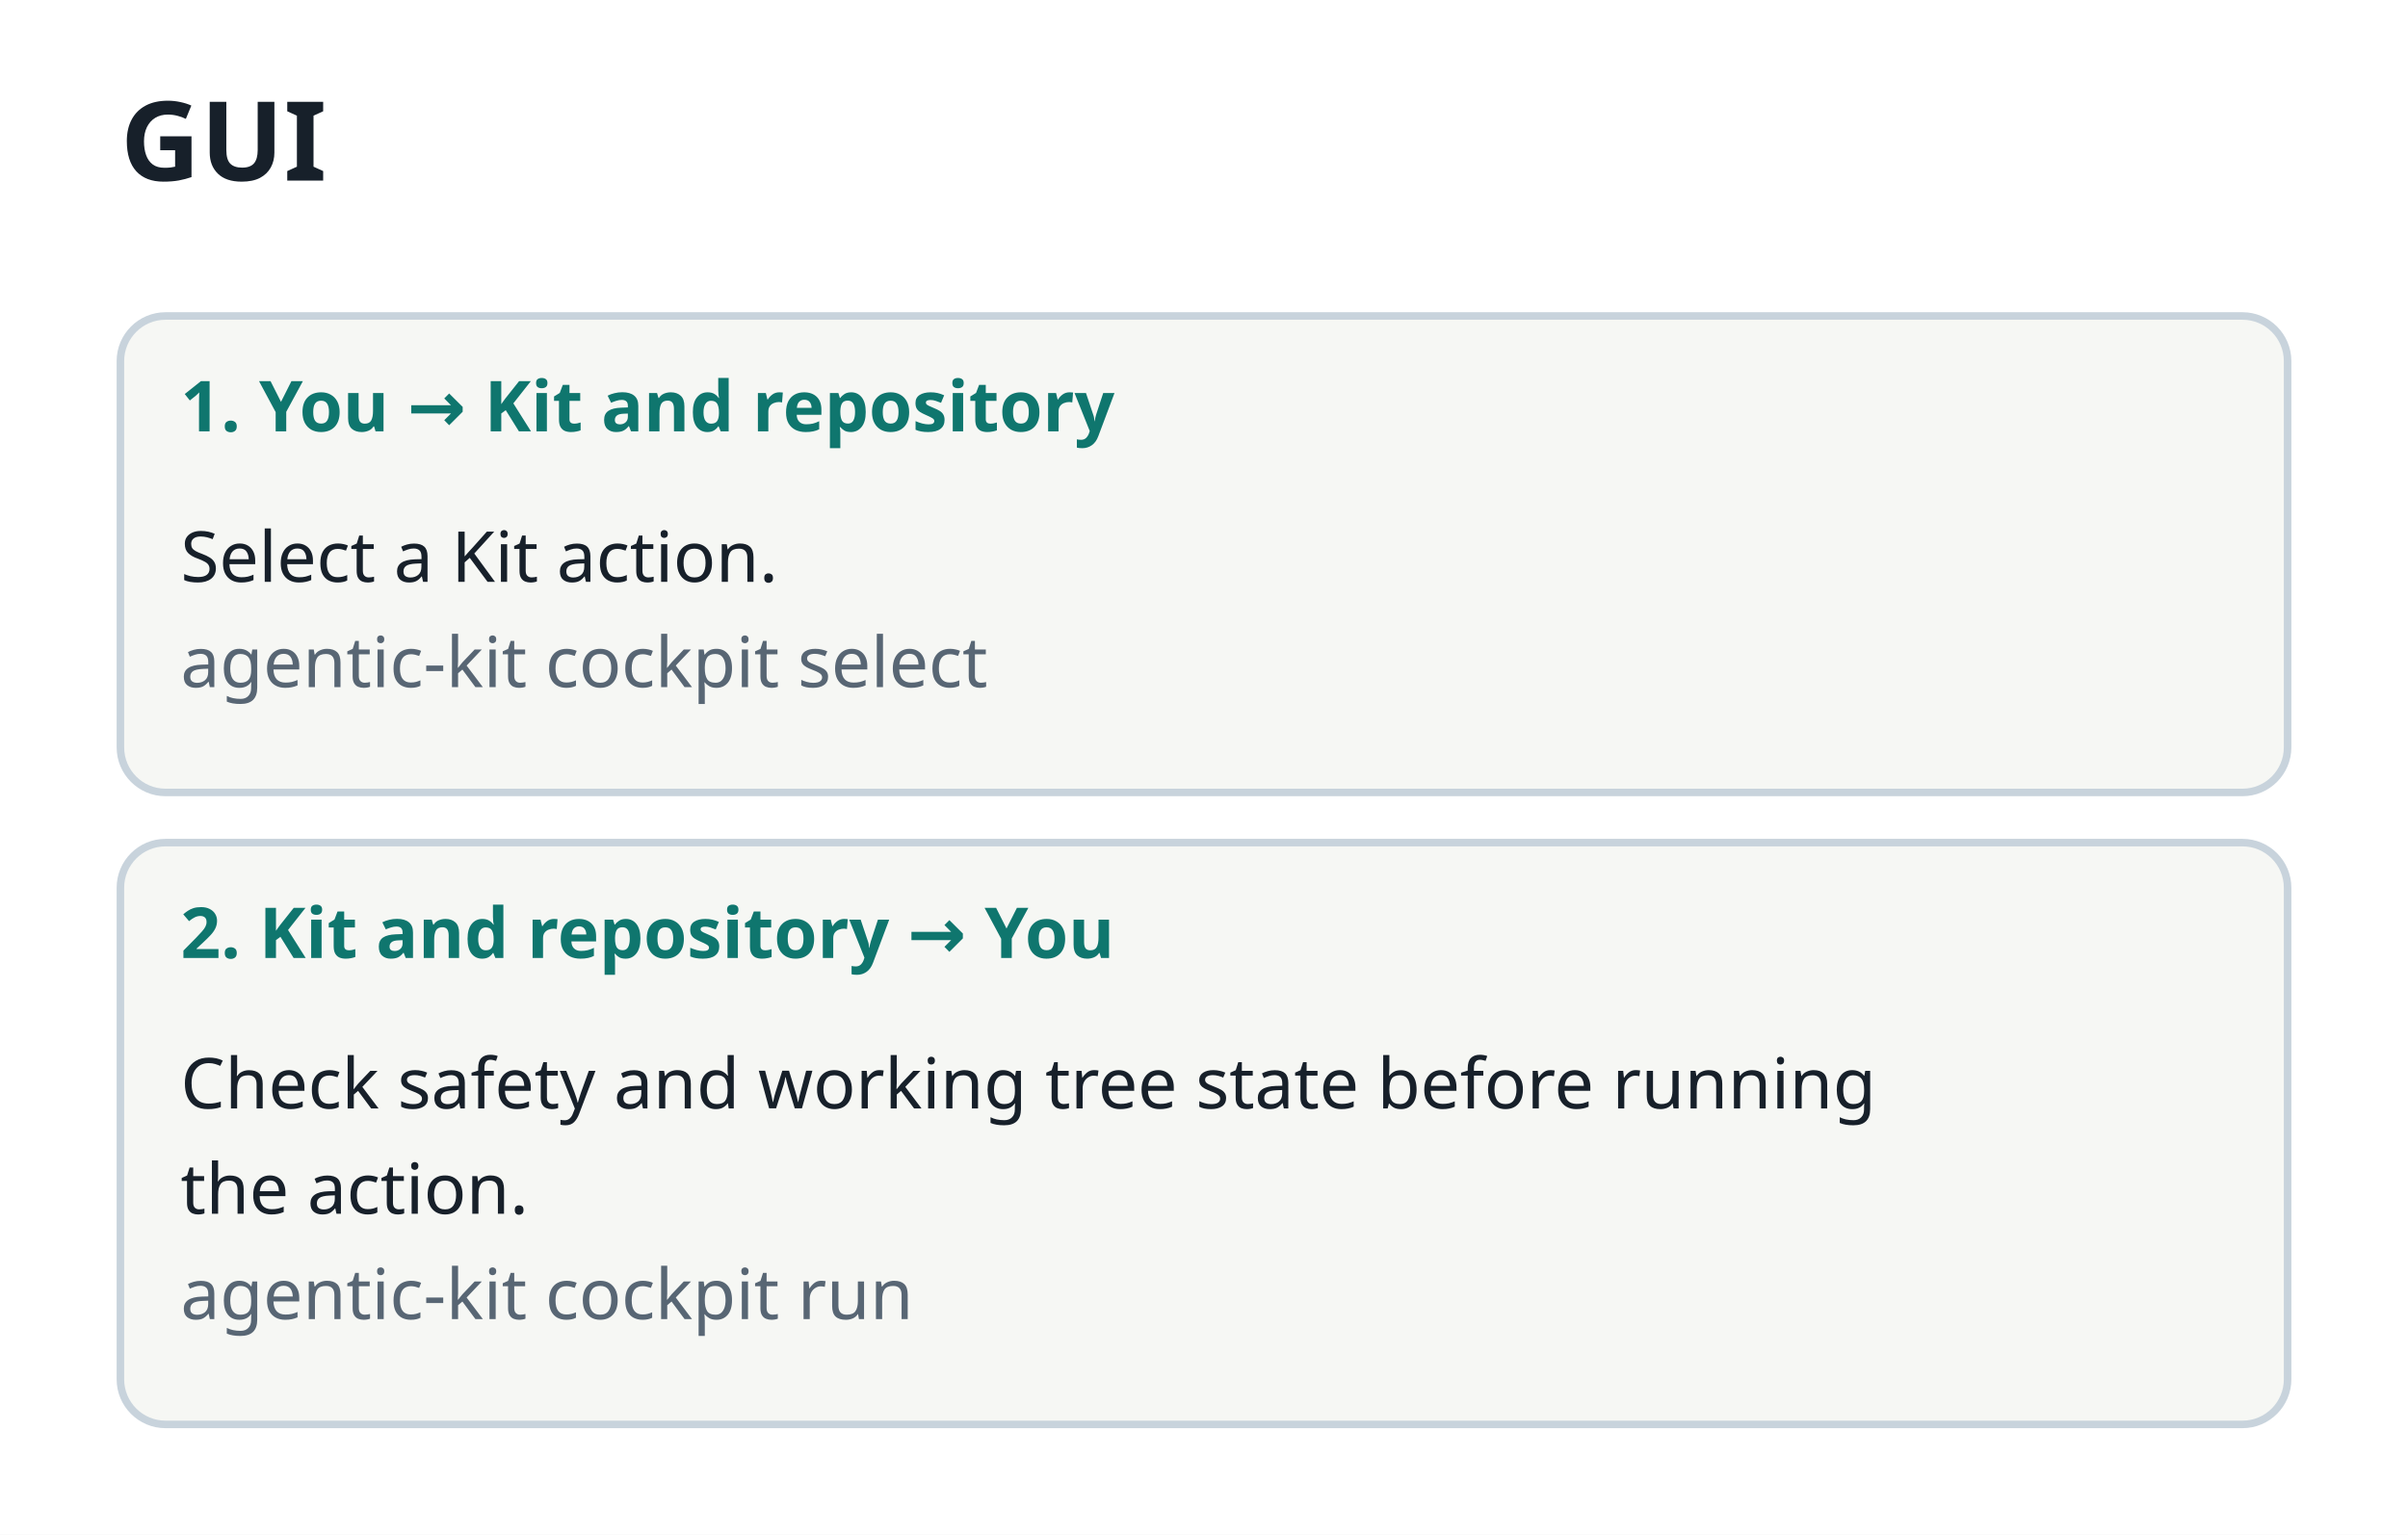
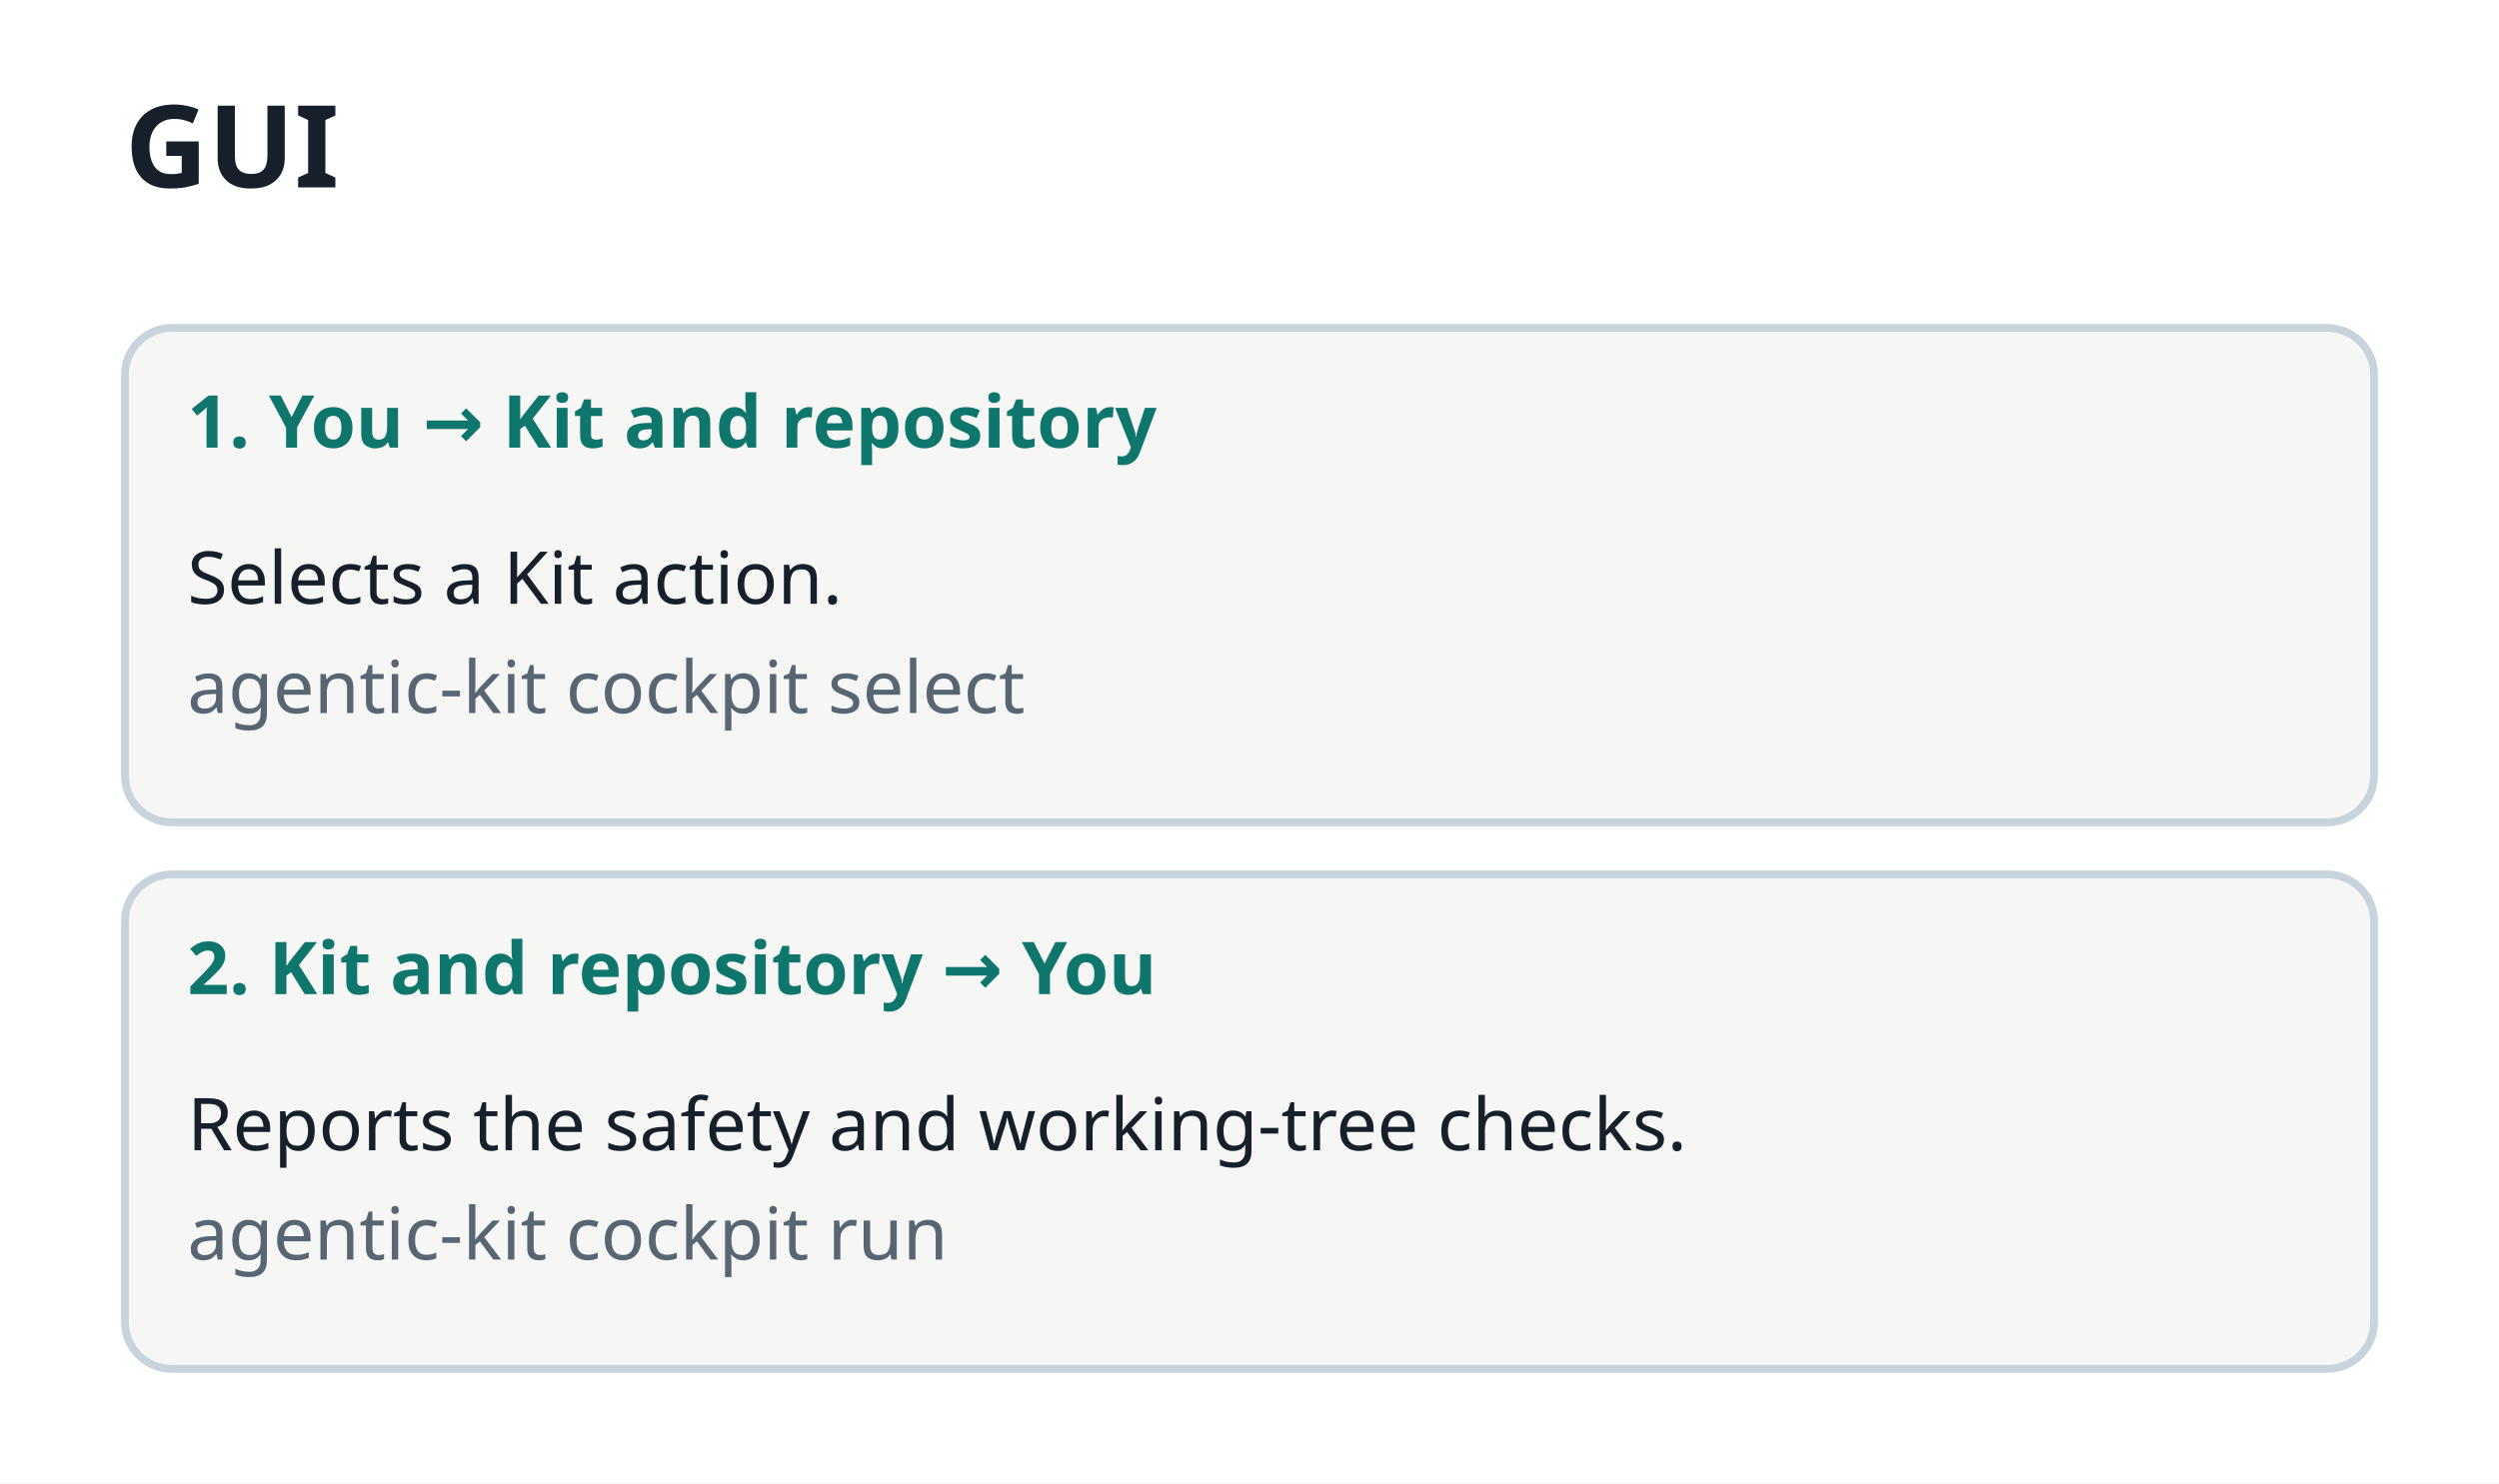
- <svg xmlns="http://www.w3.org/2000/svg" viewBox="0 0 480 306" role="img" aria-labelledby="title desc">
+ <svg xmlns="http://www.w3.org/2000/svg" viewBox="0 0 480 285" role="img" aria-labelledby="title desc">
  <style>.title{font:700 22px sans-serif;fill:#17202a}.head{font:700 16px sans-serif;fill:#17202a}.body{font:14px sans-serif;fill:#17202a}.note{font:14px sans-serif;fill:#586674}.role{font:700 14px sans-serif;fill:#0f766e}</style>
  <defs>
    <marker id="arrow" viewBox="0 0 10 10" refX="9" refY="5" markerWidth="7" markerHeight="7" orient="auto">
      <path d="M1 1L9 5L1 9z" fill="#0f766e" />
    </marker>
  </defs>
-   <rect width="480" height="306" fill="#fff" />
+   <rect width="480" height="285" fill="#fff" />
  <text x="24" y="36" class="title" data-source="GUI">GUI</text>
  <rect x="24" y="63" width="432" height="95" rx="9" fill="#f6f7f4" stroke="#c8d3dc" stroke-width="1.5" />
  <text x="36" y="86" class="role" data-source="1. You → Kit and repository">1. You → Kit and repository</text>
-   <text x="36" y="116" class="body" data-source="Select a Kit action.">Select a Kit action.</text>
+   <text x="36" y="116" class="body" data-source="Selects a Kit action.">Selects a Kit action.</text>
  <text x="36" y="137" class="note" data-source="agentic-kit cockpit select">agentic-kit cockpit select</text>
-   <rect x="24" y="168" width="432" height="116" rx="9" fill="#f6f7f4" stroke="#c8d3dc" stroke-width="1.5" />
+   <rect x="24" y="168" width="432" height="95" rx="9" fill="#f6f7f4" stroke="#c8d3dc" stroke-width="1.5" />
  <text x="36" y="191" class="role" data-source="2. Kit and repository → You">2. Kit and repository → You</text>
-   <text x="36" y="221" class="body" data-source="Check safety and working tree state before running the action.">Check safety and working tree state before running</text>
-   <text x="36" y="242" class="body" data-source="Check safety and working tree state before running the action.">the action.</text>
-   <text x="36" y="263" class="note" data-source="agentic-kit cockpit run">agentic-kit cockpit run</text>
+   <text x="36" y="221" class="body" data-source="Reports the safety and working-tree checks.">Reports the safety and working-tree checks.</text>
+   <text x="36" y="242" class="note" data-source="agentic-kit cockpit run">agentic-kit cockpit run</text>
</svg>
